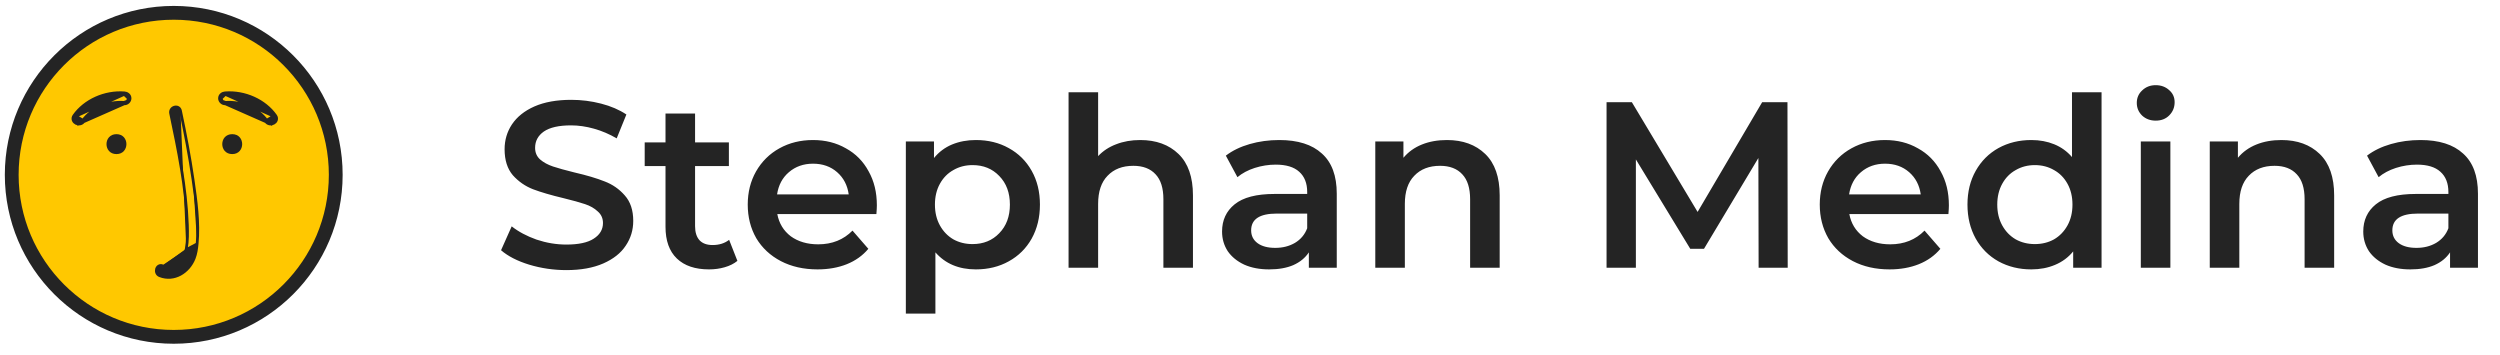
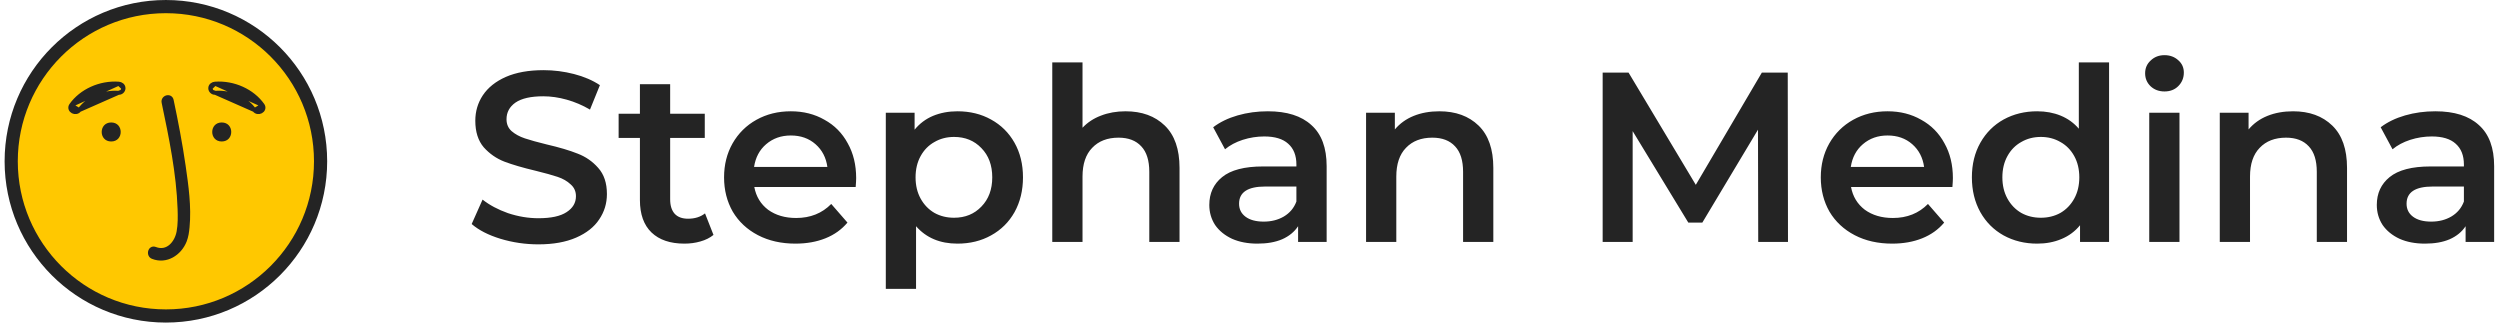
- <svg xmlns="http://www.w3.org/2000/svg" width="148" height="21" viewBox="0 0 148 21" fill="none">
-   <path d="M33.526 15.99C32.77 15.99 32.037 15.882 31.328 15.668C30.628 15.453 30.073 15.168 29.662 14.814L30.292 13.4C30.693 13.717 31.183 13.978 31.762 14.184C32.35 14.38 32.938 14.478 33.526 14.478C34.254 14.478 34.795 14.361 35.15 14.128C35.514 13.894 35.696 13.586 35.696 13.204C35.696 12.924 35.593 12.695 35.388 12.518C35.192 12.331 34.94 12.186 34.632 12.084C34.324 11.981 33.904 11.864 33.372 11.734C32.625 11.556 32.019 11.379 31.552 11.202C31.095 11.024 30.698 10.749 30.362 10.376C30.035 9.993 29.872 9.48 29.872 8.836C29.872 8.294 30.017 7.804 30.306 7.366C30.605 6.918 31.048 6.563 31.636 6.302C32.233 6.04 32.961 5.91 33.82 5.91C34.417 5.91 35.005 5.984 35.584 6.134C36.163 6.283 36.662 6.498 37.082 6.778L36.508 8.192C36.079 7.94 35.631 7.748 35.164 7.618C34.697 7.487 34.245 7.422 33.806 7.422C33.087 7.422 32.551 7.543 32.196 7.786C31.851 8.028 31.678 8.35 31.678 8.752C31.678 9.032 31.776 9.26 31.972 9.438C32.177 9.615 32.434 9.755 32.742 9.858C33.05 9.96 33.47 10.077 34.002 10.208C34.73 10.376 35.327 10.553 35.794 10.74C36.261 10.917 36.657 11.192 36.984 11.566C37.32 11.939 37.488 12.443 37.488 13.078C37.488 13.619 37.339 14.109 37.04 14.548C36.751 14.986 36.307 15.336 35.71 15.598C35.113 15.859 34.385 15.99 33.526 15.99ZM43.654 15.444C43.448 15.612 43.196 15.738 42.898 15.822C42.608 15.906 42.3 15.948 41.974 15.948C41.152 15.948 40.518 15.733 40.07 15.304C39.622 14.874 39.398 14.249 39.398 13.428V9.83H38.166V8.43H39.398V6.722H41.148V8.43H43.15V9.83H41.148V13.386C41.148 13.75 41.236 14.03 41.414 14.226C41.591 14.412 41.848 14.506 42.184 14.506C42.576 14.506 42.902 14.403 43.164 14.198L43.654 15.444ZM51.91 12.154C51.91 12.275 51.901 12.448 51.882 12.672H46.016C46.119 13.222 46.385 13.661 46.814 13.988C47.253 14.305 47.794 14.464 48.438 14.464C49.26 14.464 49.936 14.193 50.468 13.652L51.406 14.73C51.07 15.131 50.645 15.434 50.132 15.64C49.619 15.845 49.04 15.948 48.396 15.948C47.575 15.948 46.852 15.784 46.226 15.458C45.601 15.131 45.115 14.678 44.77 14.1C44.434 13.512 44.266 12.849 44.266 12.112C44.266 11.384 44.429 10.73 44.756 10.152C45.092 9.564 45.554 9.106 46.142 8.78C46.73 8.453 47.393 8.29 48.13 8.29C48.858 8.29 49.507 8.453 50.076 8.78C50.655 9.097 51.103 9.55 51.42 10.138C51.747 10.716 51.91 11.388 51.91 12.154ZM48.13 9.69C47.57 9.69 47.094 9.858 46.702 10.194C46.319 10.52 46.086 10.959 46.002 11.51H50.244C50.169 10.968 49.941 10.53 49.558 10.194C49.175 9.858 48.7 9.69 48.13 9.69ZM57.77 8.29C58.498 8.29 59.147 8.448 59.716 8.766C60.295 9.083 60.748 9.531 61.074 10.11C61.401 10.688 61.564 11.356 61.564 12.112C61.564 12.868 61.401 13.54 61.074 14.128C60.748 14.706 60.295 15.154 59.716 15.472C59.147 15.789 58.498 15.948 57.77 15.948C56.762 15.948 55.964 15.612 55.376 14.94V18.566H53.626V8.374H55.292V9.354C55.581 8.999 55.936 8.733 56.356 8.556C56.785 8.378 57.257 8.29 57.77 8.29ZM57.574 14.45C58.218 14.45 58.745 14.235 59.156 13.806C59.576 13.376 59.786 12.812 59.786 12.112C59.786 11.412 59.576 10.847 59.156 10.418C58.745 9.988 58.218 9.774 57.574 9.774C57.154 9.774 56.776 9.872 56.44 10.068C56.104 10.254 55.838 10.525 55.642 10.88C55.446 11.234 55.348 11.645 55.348 12.112C55.348 12.578 55.446 12.989 55.642 13.344C55.838 13.698 56.104 13.974 56.44 14.17C56.776 14.356 57.154 14.45 57.574 14.45ZM67.501 8.29C68.444 8.29 69.2 8.565 69.769 9.116C70.338 9.666 70.623 10.483 70.623 11.566V15.85H68.873V11.79C68.873 11.136 68.719 10.646 68.411 10.32C68.103 9.984 67.664 9.816 67.095 9.816C66.451 9.816 65.942 10.012 65.569 10.404C65.195 10.786 65.009 11.342 65.009 12.07V15.85H63.259V5.462H65.009V9.242C65.298 8.934 65.653 8.7 66.073 8.542C66.502 8.374 66.978 8.29 67.501 8.29ZM75.734 8.29C76.835 8.29 77.675 8.556 78.254 9.088C78.842 9.61 79.136 10.404 79.136 11.468V15.85H77.484V14.94C77.269 15.266 76.961 15.518 76.56 15.696C76.168 15.864 75.692 15.948 75.132 15.948C74.572 15.948 74.082 15.854 73.662 15.668C73.242 15.472 72.915 15.206 72.682 14.87C72.458 14.524 72.346 14.137 72.346 13.708C72.346 13.036 72.593 12.499 73.088 12.098C73.592 11.687 74.38 11.482 75.454 11.482H77.386V11.37C77.386 10.847 77.227 10.446 76.91 10.166C76.602 9.886 76.14 9.746 75.524 9.746C75.104 9.746 74.689 9.811 74.278 9.942C73.876 10.072 73.536 10.254 73.256 10.488L72.57 9.214C72.962 8.915 73.433 8.686 73.984 8.528C74.534 8.369 75.118 8.29 75.734 8.29ZM75.496 14.674C75.934 14.674 76.322 14.576 76.658 14.38C77.003 14.174 77.246 13.885 77.386 13.512V12.644H75.58C74.572 12.644 74.068 12.975 74.068 13.638C74.068 13.955 74.194 14.207 74.446 14.394C74.698 14.58 75.048 14.674 75.496 14.674ZM85.659 8.29C86.601 8.29 87.357 8.565 87.927 9.116C88.496 9.666 88.781 10.483 88.781 11.566V15.85H87.031V11.79C87.031 11.136 86.877 10.646 86.569 10.32C86.261 9.984 85.822 9.816 85.253 9.816C84.609 9.816 84.1 10.012 83.727 10.404C83.353 10.786 83.167 11.342 83.167 12.07V15.85H81.417V8.374H83.083V9.34C83.372 8.994 83.736 8.733 84.175 8.556C84.613 8.378 85.108 8.29 85.659 8.29ZM104.11 15.85L104.096 9.354L100.876 14.73H100.064L96.844 9.438V15.85H95.108V6.05H96.606L100.498 12.546L104.32 6.05H105.818L105.832 15.85H104.11ZM115.374 12.154C115.374 12.275 115.365 12.448 115.346 12.672H109.48C109.583 13.222 109.849 13.661 110.278 13.988C110.717 14.305 111.258 14.464 111.902 14.464C112.723 14.464 113.4 14.193 113.932 13.652L114.87 14.73C114.534 15.131 114.109 15.434 113.596 15.64C113.083 15.845 112.504 15.948 111.86 15.948C111.039 15.948 110.315 15.784 109.69 15.458C109.065 15.131 108.579 14.678 108.234 14.1C107.898 13.512 107.73 12.849 107.73 12.112C107.73 11.384 107.893 10.73 108.22 10.152C108.556 9.564 109.018 9.106 109.606 8.78C110.194 8.453 110.857 8.29 111.594 8.29C112.322 8.29 112.971 8.453 113.54 8.78C114.119 9.097 114.567 9.55 114.884 10.138C115.211 10.716 115.374 11.388 115.374 12.154ZM111.594 9.69C111.034 9.69 110.558 9.858 110.166 10.194C109.783 10.52 109.55 10.959 109.466 11.51H113.708C113.633 10.968 113.405 10.53 113.022 10.194C112.639 9.858 112.163 9.69 111.594 9.69ZM124.412 5.462V15.85H122.732V14.884C122.443 15.238 122.083 15.504 121.654 15.682C121.234 15.859 120.767 15.948 120.254 15.948C119.535 15.948 118.887 15.789 118.308 15.472C117.739 15.154 117.291 14.706 116.964 14.128C116.637 13.54 116.474 12.868 116.474 12.112C116.474 11.356 116.637 10.688 116.964 10.11C117.291 9.531 117.739 9.083 118.308 8.766C118.887 8.448 119.535 8.29 120.254 8.29C120.749 8.29 121.201 8.374 121.612 8.542C122.023 8.71 122.373 8.962 122.662 9.298V5.462H124.412ZM120.464 14.45C120.884 14.45 121.262 14.356 121.598 14.17C121.934 13.974 122.2 13.698 122.396 13.344C122.592 12.989 122.69 12.578 122.69 12.112C122.69 11.645 122.592 11.234 122.396 10.88C122.2 10.525 121.934 10.254 121.598 10.068C121.262 9.872 120.884 9.774 120.464 9.774C120.044 9.774 119.666 9.872 119.33 10.068C118.994 10.254 118.728 10.525 118.532 10.88C118.336 11.234 118.238 11.645 118.238 12.112C118.238 12.578 118.336 12.989 118.532 13.344C118.728 13.698 118.994 13.974 119.33 14.17C119.666 14.356 120.044 14.45 120.464 14.45ZM126.736 8.374H128.486V15.85H126.736V8.374ZM127.618 7.142C127.301 7.142 127.035 7.044 126.82 6.848C126.606 6.642 126.498 6.39 126.498 6.092C126.498 5.793 126.606 5.546 126.82 5.35C127.035 5.144 127.301 5.042 127.618 5.042C127.936 5.042 128.202 5.14 128.416 5.336C128.631 5.522 128.738 5.76 128.738 6.05C128.738 6.358 128.631 6.619 128.416 6.834C128.211 7.039 127.945 7.142 127.618 7.142ZM135.06 8.29C136.003 8.29 136.759 8.565 137.328 9.116C137.897 9.666 138.182 10.483 138.182 11.566V15.85H136.432V11.79C136.432 11.136 136.278 10.646 135.97 10.32C135.662 9.984 135.223 9.816 134.654 9.816C134.01 9.816 133.501 10.012 133.128 10.404C132.755 10.786 132.568 11.342 132.568 12.07V15.85H130.818V8.374H132.484V9.34C132.773 8.994 133.137 8.733 133.576 8.556C134.015 8.378 134.509 8.29 135.06 8.29ZM143.293 8.29C144.394 8.29 145.234 8.556 145.813 9.088C146.401 9.61 146.695 10.404 146.695 11.468V15.85H145.043V14.94C144.828 15.266 144.52 15.518 144.119 15.696C143.727 15.864 143.251 15.948 142.691 15.948C142.131 15.948 141.641 15.854 141.221 15.668C140.801 15.472 140.474 15.206 140.241 14.87C140.017 14.524 139.905 14.137 139.905 13.708C139.905 13.036 140.152 12.499 140.647 12.098C141.151 11.687 141.94 11.482 143.013 11.482H144.945V11.37C144.945 10.847 144.786 10.446 144.469 10.166C144.161 9.886 143.699 9.746 143.083 9.746C142.663 9.746 142.248 9.811 141.837 9.942C141.436 10.072 141.095 10.254 140.815 10.488L140.129 9.214C140.521 8.915 140.992 8.686 141.543 8.528C142.094 8.369 142.677 8.29 143.293 8.29ZM143.055 14.674C143.494 14.674 143.881 14.576 144.217 14.38C144.562 14.174 144.805 13.885 144.945 13.512V12.644H143.139C142.131 12.644 141.627 12.975 141.627 13.638C141.627 13.955 141.753 14.207 142.005 14.394C142.257 14.58 142.607 14.674 143.055 14.674Z" fill="#242424" />
-   <circle cx="10.285" cy="10.35" r="9.591" fill="#FFC800" stroke="#242424" stroke-width="0.817" />
-   <path d="M15.773 7.174L15.773 7.174C15.266 6.456 14.304 6.034 13.348 6.104L15.773 7.174ZM15.773 7.174C15.88 7.326 16.064 7.322 16.178 7.263C16.237 7.232 16.294 7.18 16.32 7.108C16.349 7.03 16.337 6.944 16.284 6.87L16.284 6.87M15.773 7.174L16.284 6.87M16.284 6.87C15.659 5.985 14.49 5.453 13.33 5.538L13.329 5.538M16.284 6.87L13.329 5.538M13.329 5.538C13.196 5.547 13.036 5.64 13.036 5.821M13.329 5.538L13.036 5.821M13.036 5.821C13.036 5.902 13.075 5.975 13.128 6.024M13.036 5.821L13.128 6.024M13.128 6.024C13.181 6.075 13.259 6.111 13.348 6.104L13.128 6.024Z" fill="#242424" stroke="#242424" stroke-width="0.245" />
-   <path d="M4.921 7.174L4.921 7.174C5.427 6.456 6.389 6.034 7.346 6.104L4.921 7.174ZM4.921 7.174C4.813 7.326 4.63 7.322 4.515 7.263C4.456 7.232 4.4 7.18 4.373 7.108C4.344 7.03 4.357 6.944 4.409 6.87L4.409 6.87M4.921 7.174L4.409 6.87M4.409 6.87C5.034 5.985 6.204 5.453 7.364 5.538L7.364 5.538M4.409 6.87L7.364 5.538M7.364 5.538C7.497 5.547 7.658 5.64 7.658 5.821M7.364 5.538L7.658 5.821M7.658 5.821C7.658 5.902 7.618 5.975 7.566 6.024M7.658 5.821L7.566 6.024M7.566 6.024C7.512 6.075 7.434 6.111 7.346 6.104L7.566 6.024Z" fill="#242424" stroke="#242424" stroke-width="0.245" />
-   <path d="M13.748 9.122C14.533 9.122 14.534 7.942 13.748 7.942C12.962 7.942 12.961 9.122 13.748 9.122Z" fill="#242424" />
-   <path d="M6.895 9.122C7.68 9.122 7.681 7.942 6.895 7.942C6.109 7.942 6.107 9.122 6.895 9.122Z" fill="#242424" />
-   <path d="M11.67 14.437L11.67 14.437C11.642 14.721 11.603 15.019 11.494 15.296C11.171 16.113 10.314 16.657 9.454 16.322C9.274 16.253 9.23 16.069 9.266 15.932C9.284 15.863 9.325 15.796 9.39 15.755C9.457 15.712 9.541 15.703 9.629 15.738M11.67 14.437L9.6 15.814M11.67 14.437C11.791 13.172 11.605 11.865 11.427 10.629M11.67 14.437L11.11 14.733M9.629 15.738L9.6 15.814M9.629 15.738C9.629 15.738 9.629 15.738 9.629 15.738L9.6 15.814M9.629 15.738C9.998 15.881 10.312 15.796 10.552 15.594C10.796 15.388 10.966 15.059 11.029 14.718M9.6 15.814C10.397 16.125 10.978 15.443 11.11 14.733M11.029 14.718C11.029 14.718 11.029 14.718 11.029 14.718L11.11 14.733M11.029 14.718L11.11 14.733M11.029 14.718C11.114 14.262 11.107 13.783 11.092 13.312C11.017 11.095 10.559 8.881 10.102 6.711C10.062 6.519 10.188 6.383 10.326 6.344C10.395 6.324 10.473 6.326 10.542 6.361C10.612 6.397 10.664 6.464 10.684 6.557M10.684 6.557C10.968 7.906 11.229 9.261 11.427 10.629M10.684 6.557C10.684 6.557 10.684 6.557 10.684 6.557L10.604 6.573L10.684 6.557C10.684 6.557 10.684 6.557 10.684 6.557ZM11.427 10.629L11.346 10.64L11.427 10.629Z" fill="#242424" stroke="#242424" stroke-width="0.163" />
+ <svg xmlns="http://www.w3.org/2000/svg" width="155" height="20" viewBox="0 0 155 20" fill="none">
+   <path d="M33.384 15.15C32.574 15.15 31.789 15.035 31.029 14.805C30.279 14.575 29.684 14.27 29.244 13.89L29.919 12.375C30.349 12.715 30.874 12.995 31.494 13.215C32.124 13.425 32.754 13.53 33.384 13.53C34.164 13.53 34.744 13.405 35.124 13.155C35.514 12.905 35.709 12.575 35.709 12.165C35.709 11.865 35.599 11.62 35.379 11.43C35.169 11.23 34.899 11.075 34.569 10.965C34.239 10.855 33.789 10.73 33.219 10.59C32.419 10.4 31.769 10.21 31.269 10.02C30.779 9.83 30.354 9.535 29.994 9.135C29.644 8.725 29.469 8.175 29.469 7.485C29.469 6.905 29.624 6.38 29.934 5.91C30.254 5.43 30.729 5.05 31.359 4.77C31.999 4.49 32.779 4.35 33.699 4.35C34.339 4.35 34.969 4.43 35.589 4.59C36.209 4.75 36.744 4.98 37.194 5.28L36.579 6.795C36.119 6.525 35.639 6.32 35.139 6.18C34.639 6.04 34.154 5.97 33.684 5.97C32.914 5.97 32.339 6.1 31.959 6.36C31.589 6.62 31.404 6.965 31.404 7.395C31.404 7.695 31.509 7.94 31.719 8.13C31.939 8.32 32.214 8.47 32.544 8.58C32.874 8.69 33.324 8.815 33.894 8.955C34.674 9.135 35.314 9.325 35.814 9.525C36.314 9.715 36.739 10.01 37.089 10.41C37.449 10.81 37.629 11.35 37.629 12.03C37.629 12.61 37.469 13.135 37.149 13.605C36.839 14.075 36.364 14.45 35.724 14.73C35.084 15.01 34.304 15.15 33.384 15.15ZM44.236 14.565C44.016 14.745 43.745 14.88 43.425 14.97C43.115 15.06 42.785 15.105 42.435 15.105C41.556 15.105 40.876 14.875 40.395 14.415C39.916 13.955 39.675 13.285 39.675 12.405V8.55H38.355V7.05H39.675V5.22H41.55V7.05H43.696V8.55H41.55V12.36C41.55 12.75 41.645 13.05 41.836 13.26C42.026 13.46 42.3 13.56 42.66 13.56C43.081 13.56 43.431 13.45 43.711 13.23L44.236 14.565ZM53.082 11.04C53.082 11.17 53.072 11.355 53.052 11.595H46.767C46.877 12.185 47.162 12.655 47.622 13.005C48.092 13.345 48.672 13.515 49.362 13.515C50.242 13.515 50.967 13.225 51.537 12.645L52.542 13.8C52.182 14.23 51.727 14.555 51.177 14.775C50.627 14.995 50.007 15.105 49.317 15.105C48.437 15.105 47.662 14.93 46.992 14.58C46.322 14.23 45.802 13.745 45.432 13.125C45.072 12.495 44.892 11.785 44.892 10.995C44.892 10.215 45.067 9.515 45.417 8.895C45.777 8.265 46.272 7.775 46.902 7.425C47.532 7.075 48.242 6.9 49.032 6.9C49.812 6.9 50.507 7.075 51.117 7.425C51.737 7.765 52.217 8.25 52.557 8.88C52.907 9.5 53.082 10.22 53.082 11.04ZM49.032 8.4C48.432 8.4 47.922 8.58 47.502 8.94C47.092 9.29 46.842 9.76 46.752 10.35H51.297C51.217 9.77 50.972 9.3 50.562 8.94C50.152 8.58 49.642 8.4 49.032 8.4ZM59.36 6.9C60.14 6.9 60.835 7.07 61.445 7.41C62.065 7.75 62.55 8.23 62.9 8.85C63.25 9.47 63.425 10.185 63.425 10.995C63.425 11.805 63.25 12.525 62.9 13.155C62.55 13.775 62.065 14.255 61.445 14.595C60.835 14.935 60.14 15.105 59.36 15.105C58.28 15.105 57.425 14.745 56.795 14.025V17.91H54.92V6.99H56.705V8.04C57.015 7.66 57.395 7.375 57.845 7.185C58.305 6.995 58.81 6.9 59.36 6.9ZM59.15 13.5C59.84 13.5 60.405 13.27 60.845 12.81C61.295 12.35 61.52 11.745 61.52 10.995C61.52 10.245 61.295 9.64 60.845 9.18C60.405 8.72 59.84 8.49 59.15 8.49C58.7 8.49 58.295 8.595 57.935 8.805C57.575 9.005 57.29 9.295 57.08 9.675C56.87 10.055 56.765 10.495 56.765 10.995C56.765 11.495 56.87 11.935 57.08 12.315C57.29 12.695 57.575 12.99 57.935 13.2C58.295 13.4 58.7 13.5 59.15 13.5ZM69.786 6.9C70.796 6.9 71.606 7.195 72.216 7.785C72.826 8.375 73.131 9.25 73.131 10.41V15H71.256V10.65C71.256 9.95 71.091 9.425 70.761 9.075C70.431 8.715 69.961 8.535 69.351 8.535C68.661 8.535 68.116 8.745 67.716 9.165C67.316 9.575 67.116 10.17 67.116 10.95V15H65.241V3.87H67.116V7.92C67.426 7.59 67.806 7.34 68.256 7.17C68.716 6.99 69.226 6.9 69.786 6.9ZM78.607 6.9C79.787 6.9 80.687 7.185 81.307 7.755C81.937 8.315 82.252 9.165 82.252 10.305V15H80.482V14.025C80.252 14.375 79.922 14.645 79.492 14.835C79.072 15.015 78.562 15.105 77.962 15.105C77.362 15.105 76.837 15.005 76.387 14.805C75.937 14.595 75.587 14.31 75.337 13.95C75.097 13.58 74.977 13.165 74.977 12.705C74.977 11.985 75.242 11.41 75.772 10.98C76.312 10.54 77.157 10.32 78.307 10.32H80.377V10.2C80.377 9.64 80.207 9.21 79.867 8.91C79.537 8.61 79.042 8.46 78.382 8.46C77.932 8.46 77.487 8.53 77.047 8.67C76.617 8.81 76.252 9.005 75.952 9.255L75.217 7.89C75.637 7.57 76.142 7.325 76.732 7.155C77.322 6.985 77.947 6.9 78.607 6.9ZM78.352 13.74C78.822 13.74 79.237 13.635 79.597 13.425C79.967 13.205 80.227 12.895 80.377 12.495V11.565H78.442C77.362 11.565 76.822 11.92 76.822 12.63C76.822 12.97 76.957 13.24 77.227 13.44C77.497 13.64 77.872 13.74 78.352 13.74ZM89.241 6.9C90.251 6.9 91.061 7.195 91.671 7.785C92.281 8.375 92.586 9.25 92.586 10.41V15H90.711V10.65C90.711 9.95 90.546 9.425 90.216 9.075C89.886 8.715 89.416 8.535 88.806 8.535C88.116 8.535 87.571 8.745 87.171 9.165C86.771 9.575 86.571 10.17 86.571 10.95V15H84.696V6.99H86.481V8.025C86.791 7.655 87.181 7.375 87.651 7.185C88.121 6.995 88.651 6.9 89.241 6.9ZM109.01 15L108.995 8.04L105.545 13.8H104.675L101.225 8.13V15H99.365V4.5H100.97L105.14 11.46L109.235 4.5H110.84L110.855 15H109.01ZM121.079 11.04C121.079 11.17 121.069 11.355 121.049 11.595H114.764C114.874 12.185 115.159 12.655 115.619 13.005C116.089 13.345 116.669 13.515 117.359 13.515C118.239 13.515 118.964 13.225 119.534 12.645L120.539 13.8C120.179 14.23 119.724 14.555 119.174 14.775C118.624 14.995 118.004 15.105 117.314 15.105C116.434 15.105 115.659 14.93 114.989 14.58C114.319 14.23 113.799 13.745 113.429 13.125C113.069 12.495 112.889 11.785 112.889 10.995C112.889 10.215 113.064 9.515 113.414 8.895C113.774 8.265 114.269 7.775 114.899 7.425C115.529 7.075 116.239 6.9 117.029 6.9C117.809 6.9 118.504 7.075 119.114 7.425C119.734 7.765 120.214 8.25 120.554 8.88C120.904 9.5 121.079 10.22 121.079 11.04ZM117.029 8.4C116.429 8.4 115.919 8.58 115.499 8.94C115.089 9.29 114.839 9.76 114.749 10.35H119.294C119.214 9.77 118.969 9.3 118.559 8.94C118.149 8.58 117.639 8.4 117.029 8.4ZM130.762 3.87V15H128.962V13.965C128.652 14.345 128.267 14.63 127.807 14.82C127.357 15.01 126.857 15.105 126.307 15.105C125.537 15.105 124.842 14.935 124.222 14.595C123.612 14.255 123.132 13.775 122.782 13.155C122.432 12.525 122.257 11.805 122.257 10.995C122.257 10.185 122.432 9.47 122.782 8.85C123.132 8.23 123.612 7.75 124.222 7.41C124.842 7.07 125.537 6.9 126.307 6.9C126.837 6.9 127.322 6.99 127.762 7.17C128.202 7.35 128.577 7.62 128.887 7.98V3.87H130.762ZM126.532 13.5C126.982 13.5 127.387 13.4 127.747 13.2C128.107 12.99 128.392 12.695 128.602 12.315C128.812 11.935 128.917 11.495 128.917 10.995C128.917 10.495 128.812 10.055 128.602 9.675C128.392 9.295 128.107 9.005 127.747 8.805C127.387 8.595 126.982 8.49 126.532 8.49C126.082 8.49 125.677 8.595 125.317 8.805C124.957 9.005 124.672 9.295 124.462 9.675C124.252 10.055 124.147 10.495 124.147 10.995C124.147 11.495 124.252 11.935 124.462 12.315C124.672 12.695 124.957 12.99 125.317 13.2C125.677 13.4 126.082 13.5 126.532 13.5ZM133.253 6.99H135.128V15H133.253V6.99ZM134.198 5.67C133.858 5.67 133.573 5.565 133.343 5.355C133.113 5.135 132.998 4.865 132.998 4.545C132.998 4.225 133.113 3.96 133.343 3.75C133.573 3.53 133.858 3.42 134.198 3.42C134.538 3.42 134.823 3.525 135.053 3.735C135.283 3.935 135.398 4.19 135.398 4.5C135.398 4.83 135.283 5.11 135.053 5.34C134.833 5.56 134.548 5.67 134.198 5.67ZM142.171 6.9C143.181 6.9 143.991 7.195 144.601 7.785C145.211 8.375 145.516 9.25 145.516 10.41V15H143.641V10.65C143.641 9.95 143.476 9.425 143.146 9.075C142.816 8.715 142.346 8.535 141.736 8.535C141.046 8.535 140.501 8.745 140.101 9.165C139.701 9.575 139.501 10.17 139.501 10.95V15H137.626V6.99H139.411V8.025C139.721 7.655 140.111 7.375 140.581 7.185C141.051 6.995 141.581 6.9 142.171 6.9ZM150.992 6.9C152.172 6.9 153.072 7.185 153.692 7.755C154.322 8.315 154.637 9.165 154.637 10.305V15H152.867V14.025C152.637 14.375 152.307 14.645 151.877 14.835C151.457 15.015 150.947 15.105 150.347 15.105C149.747 15.105 149.222 15.005 148.772 14.805C148.322 14.595 147.972 14.31 147.722 13.95C147.482 13.58 147.362 13.165 147.362 12.705C147.362 11.985 147.627 11.41 148.157 10.98C148.697 10.54 149.542 10.32 150.692 10.32H152.762V10.2C152.762 9.64 152.592 9.21 152.252 8.91C151.922 8.61 151.427 8.46 150.767 8.46C150.317 8.46 149.872 8.53 149.432 8.67C149.002 8.81 148.637 9.005 148.337 9.255L147.602 7.89C148.022 7.57 148.527 7.325 149.117 7.155C149.707 6.985 150.332 6.9 150.992 6.9ZM150.737 13.74C151.207 13.74 151.622 13.635 151.982 13.425C152.352 13.205 152.612 12.895 152.762 12.495V11.565H150.827C149.747 11.565 149.207 11.92 149.207 12.63C149.207 12.97 149.342 13.24 149.612 13.44C149.882 13.64 150.257 13.74 150.737 13.74Z" fill="#242424" />
+   <circle cx="10.285" cy="10" r="9.591" fill="#FFC800" stroke="#242424" stroke-width="0.817" />
+   <path d="M15.773 6.825L15.773 6.824C15.266 6.106 14.304 5.685 13.348 5.755L15.773 6.825ZM15.773 6.825C15.88 6.977 16.064 6.972 16.178 6.913C16.237 6.882 16.294 6.83 16.32 6.758C16.349 6.68 16.337 6.595 16.284 6.521L16.284 6.521M15.773 6.825L16.284 6.521M16.284 6.521C15.659 5.635 14.49 5.103 13.33 5.188L13.329 5.188M16.284 6.521L13.329 5.188M13.329 5.188C13.196 5.198 13.036 5.29 13.036 5.471M13.329 5.188L13.036 5.471M13.036 5.471C13.036 5.552 13.075 5.625 13.128 5.675M13.036 5.471L13.128 5.675M13.128 5.675C13.181 5.725 13.259 5.761 13.348 5.755L13.128 5.675Z" fill="#242424" stroke="#242424" stroke-width="0.245" />
+   <path d="M4.921 6.825L4.921 6.824C5.427 6.106 6.389 5.685 7.346 5.755L4.921 6.825ZM4.921 6.825C4.813 6.977 4.63 6.972 4.515 6.913C4.456 6.882 4.4 6.83 4.373 6.758C4.344 6.68 4.357 6.595 4.409 6.521L4.409 6.521M4.921 6.825L4.409 6.521M4.409 6.521C5.034 5.635 6.204 5.103 7.364 5.188L7.364 5.188M4.409 6.521L7.364 5.188M7.364 5.188C7.497 5.198 7.658 5.29 7.658 5.471M7.364 5.188L7.658 5.471M7.658 5.471C7.658 5.552 7.618 5.625 7.566 5.675M7.658 5.471L7.566 5.675M7.566 5.675C7.512 5.725 7.434 5.761 7.346 5.755L7.566 5.675Z" fill="#242424" stroke="#242424" stroke-width="0.245" />
+   <path d="M13.748 8.772C14.533 8.772 14.534 7.593 13.748 7.593C12.962 7.593 12.961 8.772 13.748 8.772Z" fill="#242424" />
+   <path d="M6.895 8.772C7.68 8.772 7.681 7.593 6.895 7.593C6.109 7.593 6.107 8.772 6.895 8.772Z" fill="#242424" />
+   <path d="M10.182 6.344C10.639 8.513 11.098 10.735 11.173 12.96C11.189 13.431 11.196 13.918 11.11 14.384C10.978 15.093 10.397 15.775 9.6 15.464C9.336 15.361 9.223 15.795 9.484 15.896C10.29 16.211 11.107 15.704 11.418 14.917C11.523 14.651 11.561 14.363 11.589 14.08C11.709 12.826 11.524 11.529 11.346 10.291C11.149 8.926 10.888 7.572 10.604 6.224C10.545 5.942 10.122 6.062 10.182 6.344Z" fill="#242424" />
+   <path fill-rule="evenodd" clip-rule="evenodd" d="M11.752 14.096C11.725 14.38 11.685 14.689 11.571 14.977C11.236 15.823 10.338 16.405 9.425 16.049C9.196 15.96 9.144 15.727 9.188 15.562C9.21 15.478 9.261 15.391 9.347 15.336C9.438 15.278 9.55 15.269 9.66 15.312V15.312C9.999 15.444 10.281 15.367 10.5 15.182C10.727 14.991 10.889 14.68 10.95 14.354V14.354C11.033 13.908 11.026 13.437 11.011 12.966C10.936 10.757 10.48 8.549 10.023 6.378C9.972 6.136 10.135 5.964 10.304 5.916C10.39 5.892 10.49 5.893 10.58 5.939C10.674 5.987 10.74 6.076 10.764 6.191C11.049 7.54 11.311 8.898 11.508 10.268V10.268C11.687 11.503 11.874 12.819 11.752 14.096Z" fill="#242424" />
</svg>
